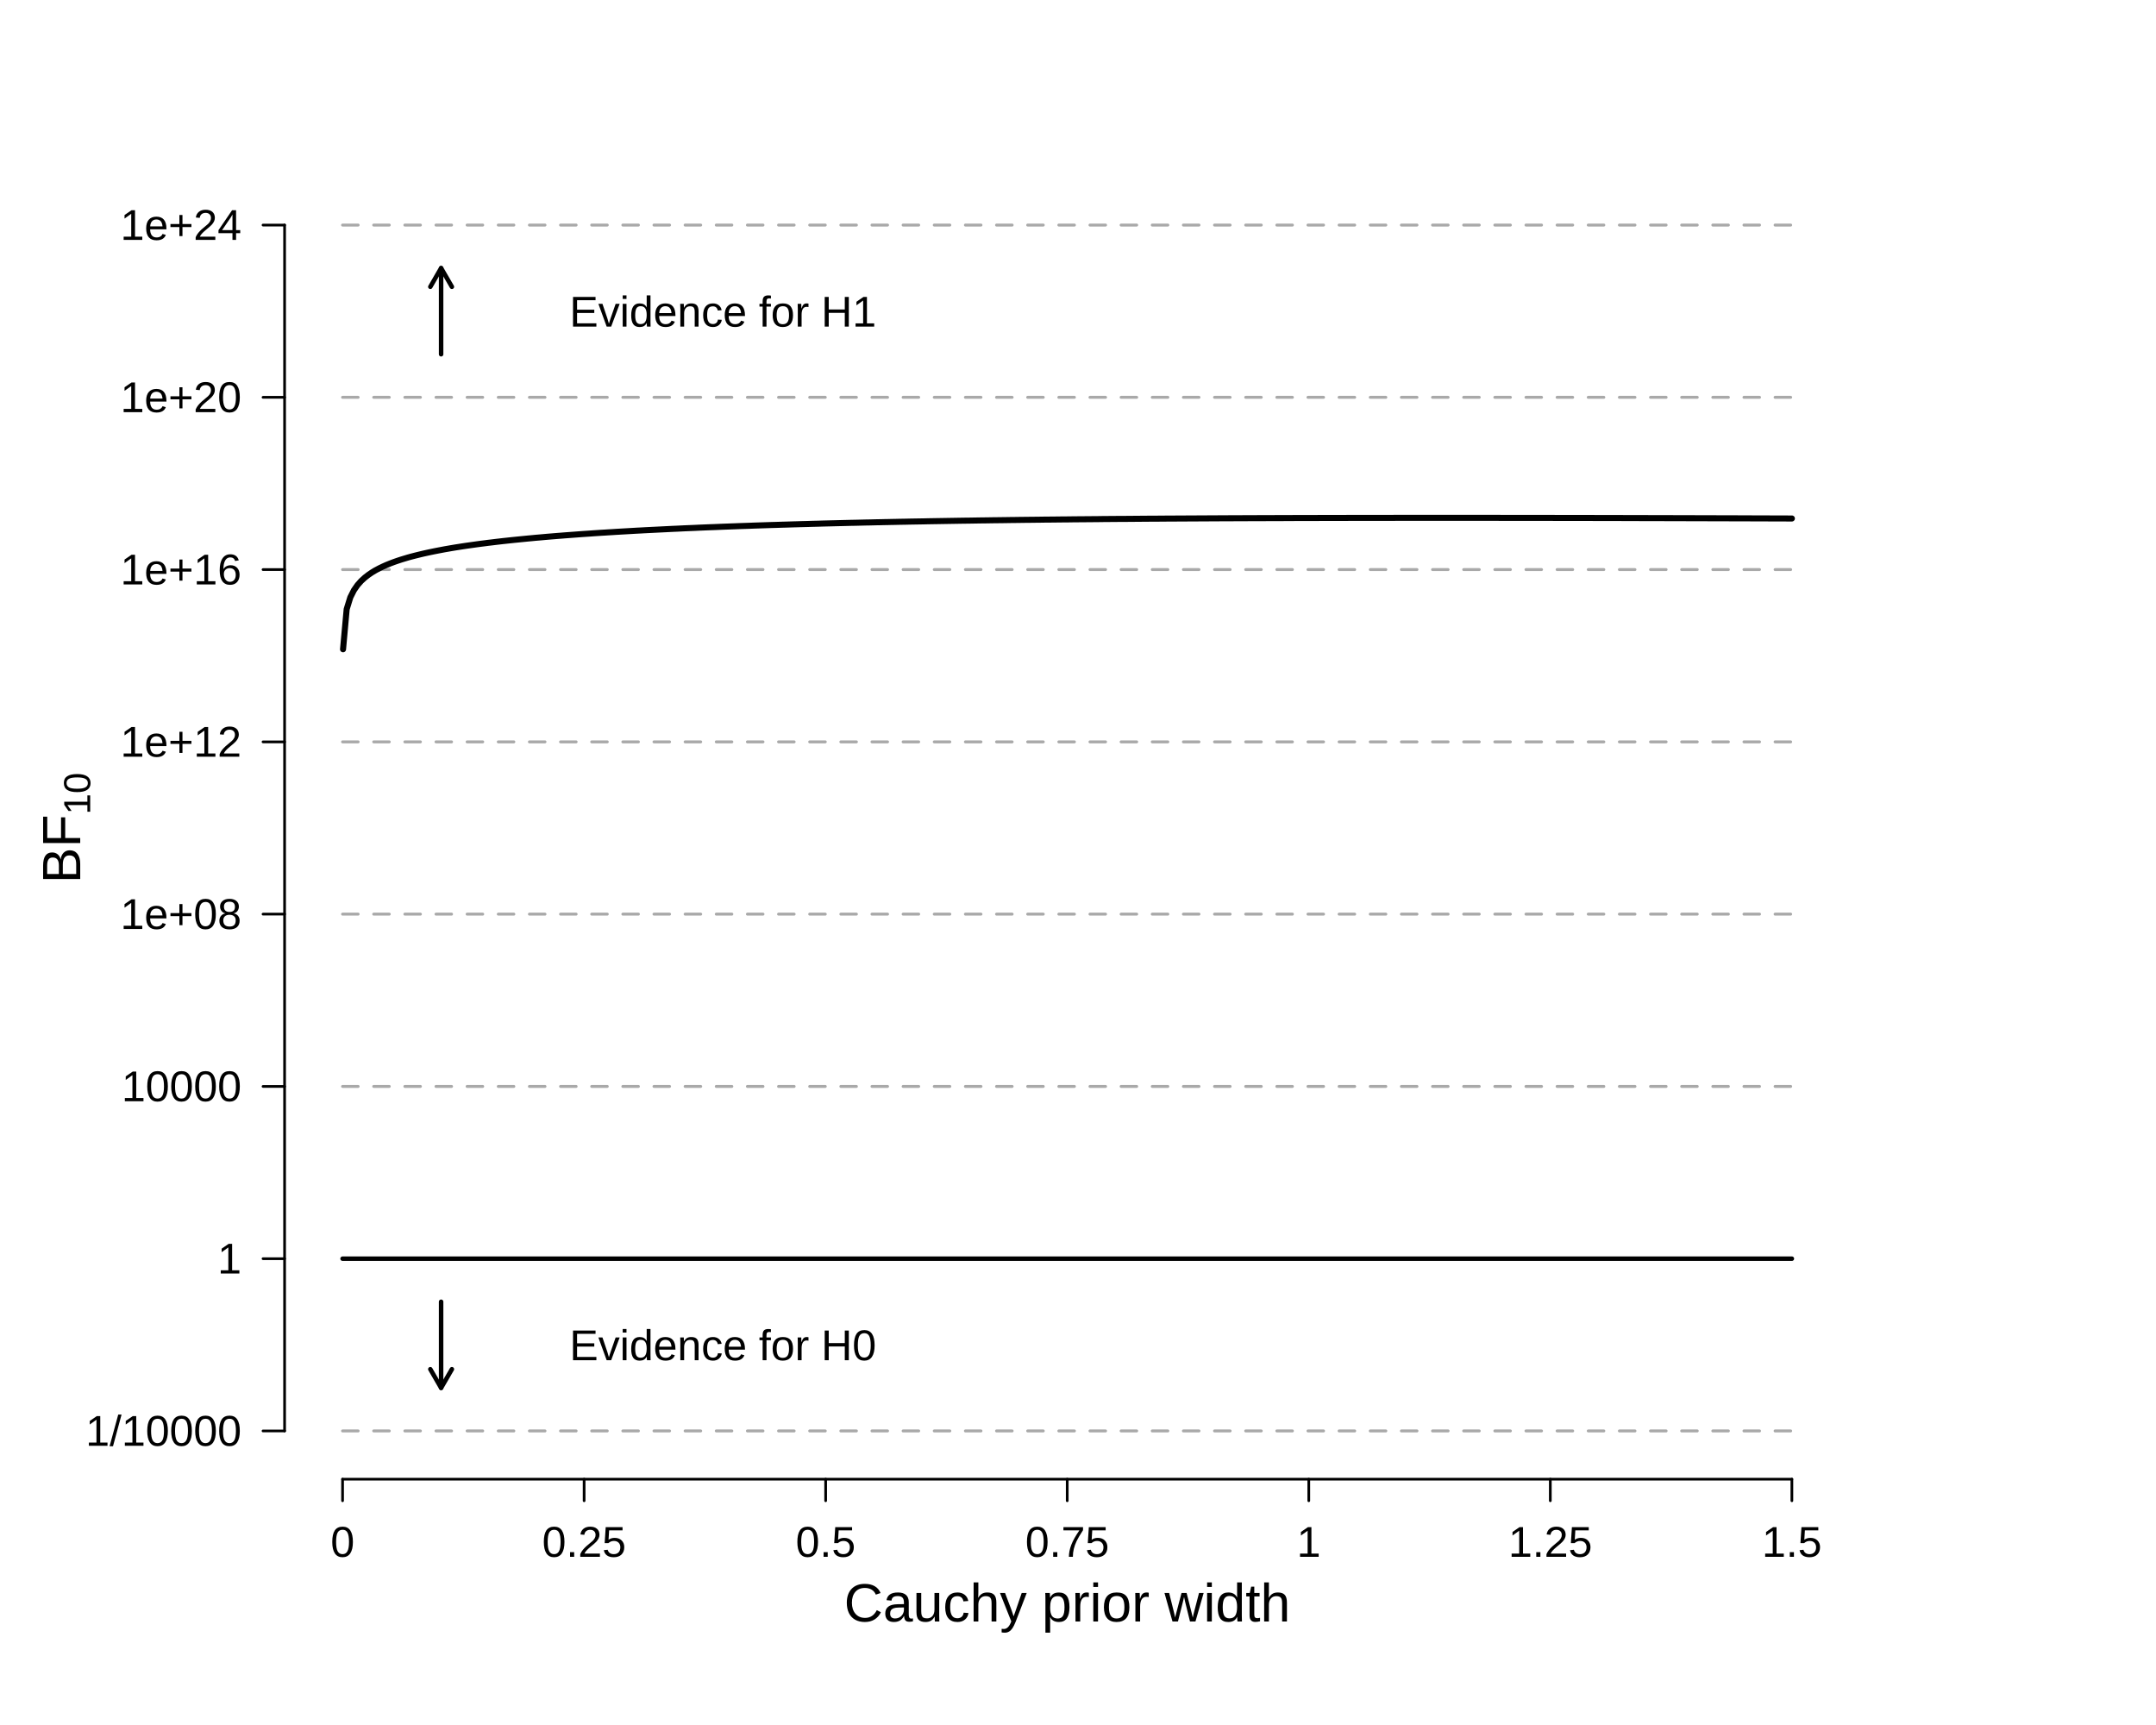
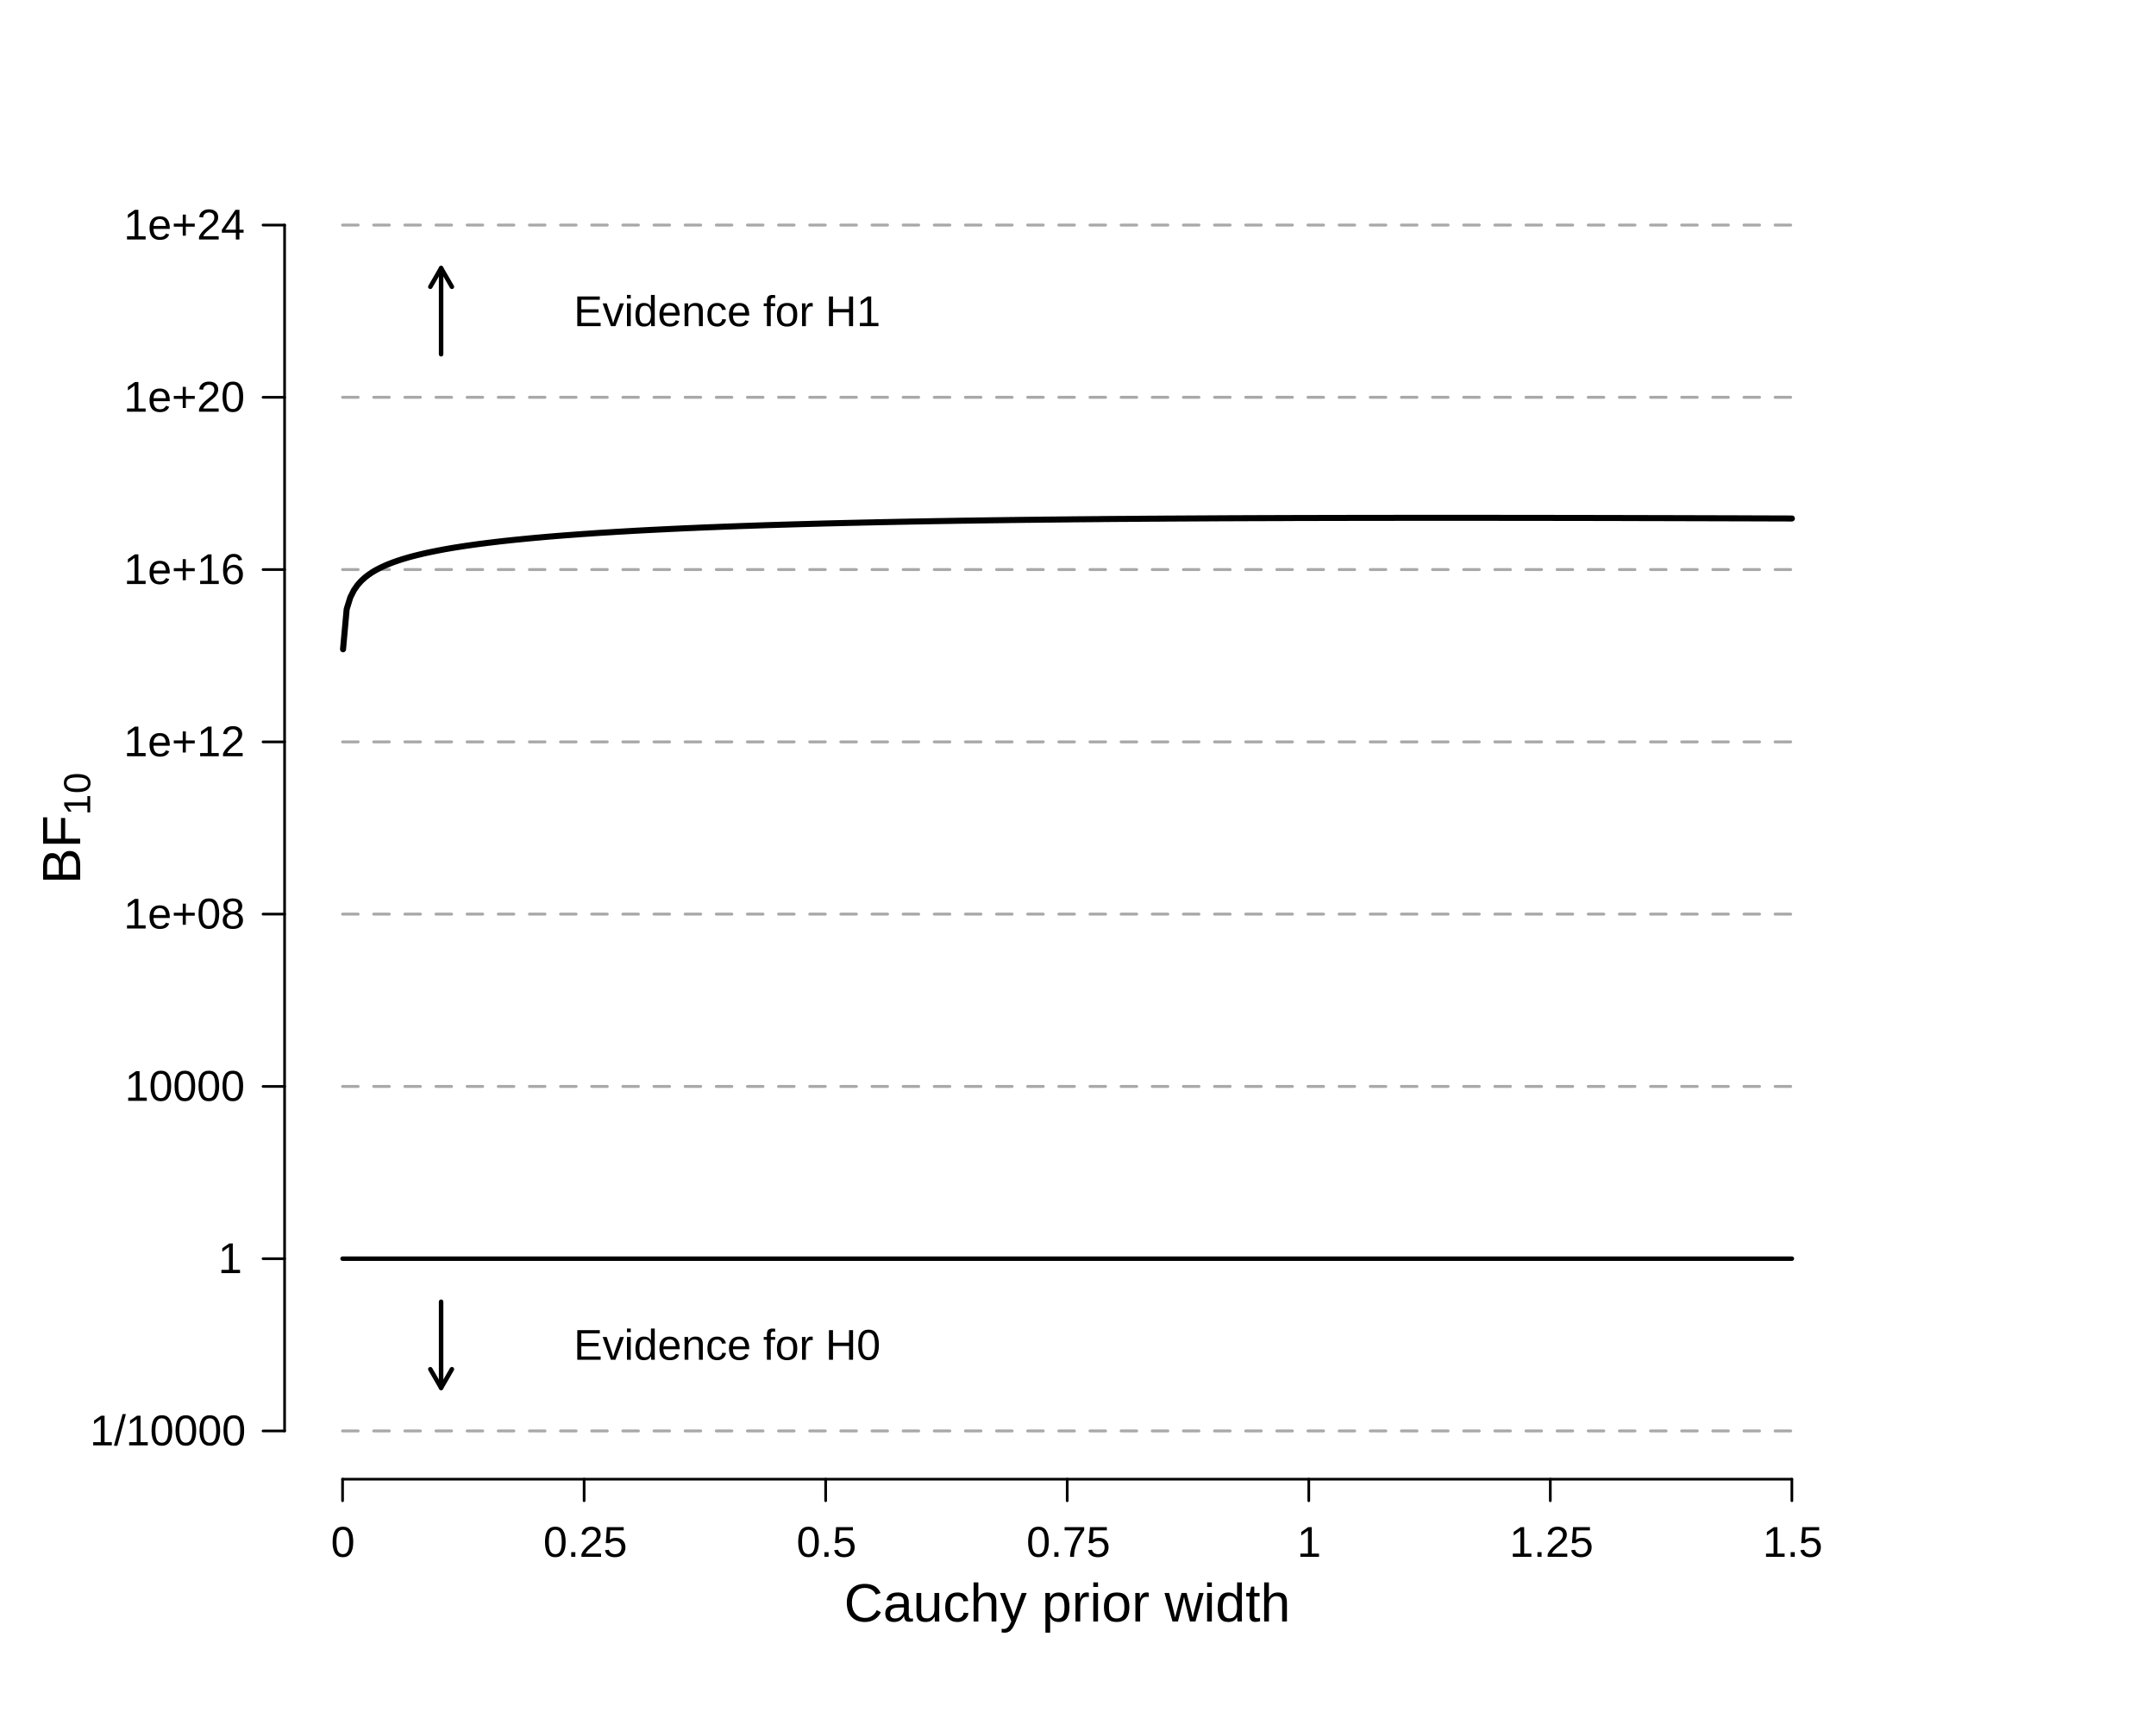
<svg xmlns="http://www.w3.org/2000/svg" viewBox="0 0 720.00 576.00">
  <defs>
    <style type="text/css">
    line, polyline, path, rect, circle {
      fill: none;
      stroke: #000000;
      stroke-linecap: round;
      stroke-linejoin: round;
      stroke-miterlimit: 10.00;
    }
  </style>
  </defs>
  <rect width="100%" height="100%" style="stroke: none; fill: #FFFFFF;" />
  <defs>
    <clipPath id="cpOTUuMDR8NjE3Ljc2fDQ5My45Mnw1OS4wNA==">
      <rect x="95.04" y="59.04" width="522.72" height="434.88" />
    </clipPath>
  </defs>
  <polyline points="114.40,477.81 598.40,477.81 " style="stroke-width: 0.98; stroke: #A9A9A9; stroke-dasharray: 5.20,5.20;" clip-path="url(#cpOTUuMDR8NjE3Ljc2fDQ5My45Mnw1OS4wNA==)" />
  <polyline points="114.40,420.29 598.40,420.29 " style="stroke-width: 0.98; stroke: #A9A9A9; stroke-dasharray: 5.20,5.20;" clip-path="url(#cpOTUuMDR8NjE3Ljc2fDQ5My45Mnw1OS4wNA==)" />
  <polyline points="114.40,362.77 598.40,362.77 " style="stroke-width: 0.98; stroke: #A9A9A9; stroke-dasharray: 5.20,5.20;" clip-path="url(#cpOTUuMDR8NjE3Ljc2fDQ5My45Mnw1OS4wNA==)" />
  <polyline points="114.40,305.24 598.40,305.24 " style="stroke-width: 0.98; stroke: #A9A9A9; stroke-dasharray: 5.20,5.20;" clip-path="url(#cpOTUuMDR8NjE3Ljc2fDQ5My45Mnw1OS4wNA==)" />
  <polyline points="114.40,247.72 598.40,247.72 " style="stroke-width: 0.98; stroke: #A9A9A9; stroke-dasharray: 5.20,5.20;" clip-path="url(#cpOTUuMDR8NjE3Ljc2fDQ5My45Mnw1OS4wNA==)" />
  <polyline points="114.40,190.19 598.40,190.19 " style="stroke-width: 0.98; stroke: #A9A9A9; stroke-dasharray: 5.20,5.20;" clip-path="url(#cpOTUuMDR8NjE3Ljc2fDQ5My45Mnw1OS4wNA==)" />
  <polyline points="114.40,132.67 598.40,132.67 " style="stroke-width: 0.98; stroke: #A9A9A9; stroke-dasharray: 5.20,5.20;" clip-path="url(#cpOTUuMDR8NjE3Ljc2fDQ5My45Mnw1OS4wNA==)" />
  <polyline points="114.40,75.15 598.40,75.15 " style="stroke-width: 0.98; stroke: #A9A9A9; stroke-dasharray: 5.20,5.20;" clip-path="url(#cpOTUuMDR8NjE3Ljc2fDQ5My45Mnw1OS4wNA==)" />
  <polyline points="114.40,420.29 598.40,420.29 " style="stroke-width: 1.50;" clip-path="url(#cpOTUuMDR8NjE3Ljc2fDQ5My45Mnw1OS4wNA==)" />
  <defs>
    <clipPath id="cpMHw3MjB8NTc2fDA=">
      <rect x="0.00" y="0.00" width="720.00" height="576.00" />
    </clipPath>
  </defs>
  <line x1="114.40" y1="493.92" x2="598.40" y2="493.92" style="stroke-width: 0.90;" clip-path="url(#cpMHw3MjB8NTc2fDA=)" />
  <line x1="114.40" y1="493.92" x2="114.40" y2="501.12" style="stroke-width: 0.90;" clip-path="url(#cpMHw3MjB8NTc2fDA=)" />
  <line x1="195.07" y1="493.92" x2="195.07" y2="501.12" style="stroke-width: 0.90;" clip-path="url(#cpMHw3MjB8NTc2fDA=)" />
  <line x1="275.73" y1="493.92" x2="275.73" y2="501.12" style="stroke-width: 0.90;" clip-path="url(#cpMHw3MjB8NTc2fDA=)" />
  <line x1="356.40" y1="493.92" x2="356.40" y2="501.12" style="stroke-width: 0.90;" clip-path="url(#cpMHw3MjB8NTc2fDA=)" />
  <line x1="437.07" y1="493.92" x2="437.07" y2="501.12" style="stroke-width: 0.90;" clip-path="url(#cpMHw3MjB8NTc2fDA=)" />
  <line x1="517.73" y1="493.92" x2="517.73" y2="501.12" style="stroke-width: 0.90;" clip-path="url(#cpMHw3MjB8NTc2fDA=)" />
  <line x1="598.40" y1="493.92" x2="598.40" y2="501.12" style="stroke-width: 0.90;" clip-path="url(#cpMHw3MjB8NTc2fDA=)" />
  <g clip-path="url(#cpMHw3MjB8NTc2fDA=)">
-     <text x="110.40" y="519.84" style="font-size: 14.40px; font-family: Liberation Sans;" textLength="8.01px" lengthAdjust="spacingAndGlyphs">0</text>
+     <text x="110.51" y="519.84" style="font-size: 14.40px; font-family: Liberation Sans;" textLength="7.79px" lengthAdjust="spacingAndGlyphs">0</text>
  </g>
  <g clip-path="url(#cpMHw3MjB8NTc2fDA=)">
-     <text x="181.05" y="519.84" style="font-size: 14.40px; font-family: Liberation Sans;" textLength="28.03px" lengthAdjust="spacingAndGlyphs">0.25</text>
+     <text x="181.44" y="519.84" style="font-size: 14.40px; font-family: Liberation Sans;" textLength="27.25px" lengthAdjust="spacingAndGlyphs">0.25</text>
  </g>
  <g clip-path="url(#cpMHw3MjB8NTc2fDA=)">
-     <text x="265.72" y="519.84" style="font-size: 14.40px; font-family: Liberation Sans;" textLength="20.02px" lengthAdjust="spacingAndGlyphs">0.5</text>
+     <text x="266.00" y="519.84" style="font-size: 14.40px; font-family: Liberation Sans;" textLength="19.46px" lengthAdjust="spacingAndGlyphs">0.5</text>
  </g>
  <g clip-path="url(#cpMHw3MjB8NTc2fDA=)">
-     <text x="342.39" y="519.84" style="font-size: 14.40px; font-family: Liberation Sans;" textLength="28.03px" lengthAdjust="spacingAndGlyphs">0.75</text>
+     <text x="342.78" y="519.84" style="font-size: 14.40px; font-family: Liberation Sans;" textLength="27.25px" lengthAdjust="spacingAndGlyphs">0.75</text>
  </g>
  <g clip-path="url(#cpMHw3MjB8NTc2fDA=)">
-     <text x="433.06" y="519.84" style="font-size: 14.40px; font-family: Liberation Sans;" textLength="8.01px" lengthAdjust="spacingAndGlyphs">1</text>
+     <text x="433.17" y="519.84" style="font-size: 14.40px; font-family: Liberation Sans;" textLength="7.79px" lengthAdjust="spacingAndGlyphs">1</text>
  </g>
  <g clip-path="url(#cpMHw3MjB8NTc2fDA=)">
-     <text x="503.72" y="519.84" style="font-size: 14.40px; font-family: Liberation Sans;" textLength="28.03px" lengthAdjust="spacingAndGlyphs">1.25</text>
+     <text x="504.11" y="519.84" style="font-size: 14.40px; font-family: Liberation Sans;" textLength="27.25px" lengthAdjust="spacingAndGlyphs">1.25</text>
  </g>
  <g clip-path="url(#cpMHw3MjB8NTc2fDA=)">
-     <text x="588.39" y="519.84" style="font-size: 14.40px; font-family: Liberation Sans;" textLength="20.02px" lengthAdjust="spacingAndGlyphs">1.5</text>
+     <text x="588.67" y="519.84" style="font-size: 14.40px; font-family: Liberation Sans;" textLength="19.46px" lengthAdjust="spacingAndGlyphs">1.5</text>
  </g>
  <line x1="95.04" y1="477.81" x2="95.04" y2="75.15" style="stroke-width: 0.90;" clip-path="url(#cpMHw3MjB8NTc2fDA=)" />
  <line x1="95.04" y1="477.81" x2="87.84" y2="477.81" style="stroke-width: 0.90;" clip-path="url(#cpMHw3MjB8NTc2fDA=)" />
  <line x1="95.04" y1="420.29" x2="87.84" y2="420.29" style="stroke-width: 0.90;" clip-path="url(#cpMHw3MjB8NTc2fDA=)" />
  <line x1="95.04" y1="362.77" x2="87.84" y2="362.77" style="stroke-width: 0.90;" clip-path="url(#cpMHw3MjB8NTc2fDA=)" />
  <line x1="95.04" y1="305.24" x2="87.84" y2="305.24" style="stroke-width: 0.90;" clip-path="url(#cpMHw3MjB8NTc2fDA=)" />
  <line x1="95.04" y1="247.72" x2="87.84" y2="247.72" style="stroke-width: 0.90;" clip-path="url(#cpMHw3MjB8NTc2fDA=)" />
  <line x1="95.04" y1="190.19" x2="87.84" y2="190.19" style="stroke-width: 0.90;" clip-path="url(#cpMHw3MjB8NTc2fDA=)" />
  <line x1="95.04" y1="132.67" x2="87.84" y2="132.67" style="stroke-width: 0.90;" clip-path="url(#cpMHw3MjB8NTc2fDA=)" />
  <line x1="95.04" y1="75.15" x2="87.84" y2="75.15" style="stroke-width: 0.90;" clip-path="url(#cpMHw3MjB8NTc2fDA=)" />
  <g clip-path="url(#cpMHw3MjB8NTc2fDA=)">
-     <text x="28.59" y="482.77" style="font-size: 14.40px; font-family: Liberation Sans;" textLength="52.05px" lengthAdjust="spacingAndGlyphs">1/10000</text>
+     <text x="30.03" y="482.63" style="font-size: 14.40px; font-family: Liberation Sans;" textLength="50.61px" lengthAdjust="spacingAndGlyphs">1/10000</text>
  </g>
  <g clip-path="url(#cpMHw3MjB8NTc2fDA=)">
-     <text x="72.63" y="425.24" style="font-size: 14.40px; font-family: Liberation Sans;" textLength="8.01px" lengthAdjust="spacingAndGlyphs">1</text>
+     <text x="72.85" y="425.10" style="font-size: 14.40px; font-family: Liberation Sans;" textLength="7.79px" lengthAdjust="spacingAndGlyphs">1</text>
  </g>
  <g clip-path="url(#cpMHw3MjB8NTc2fDA=)">
-     <text x="40.60" y="367.72" style="font-size: 14.40px; font-family: Liberation Sans;" textLength="40.04px" lengthAdjust="spacingAndGlyphs">10000</text>
+     <text x="41.71" y="367.58" style="font-size: 14.40px; font-family: Liberation Sans;" textLength="38.93px" lengthAdjust="spacingAndGlyphs">10000</text>
  </g>
  <g clip-path="url(#cpMHw3MjB8NTc2fDA=)">
-     <text x="40.20" y="310.20" style="font-size: 14.40px; font-family: Liberation Sans;" textLength="40.44px" lengthAdjust="spacingAndGlyphs">1e+08</text>
+     <text x="41.32" y="310.05" style="font-size: 14.40px; font-family: Liberation Sans;" textLength="39.32px" lengthAdjust="spacingAndGlyphs">1e+08</text>
  </g>
  <g clip-path="url(#cpMHw3MjB8NTc2fDA=)">
-     <text x="40.20" y="252.67" style="font-size: 14.40px; font-family: Liberation Sans;" textLength="40.44px" lengthAdjust="spacingAndGlyphs">1e+12</text>
+     <text x="41.32" y="252.53" style="font-size: 14.40px; font-family: Liberation Sans;" textLength="39.32px" lengthAdjust="spacingAndGlyphs">1e+12</text>
  </g>
  <g clip-path="url(#cpMHw3MjB8NTc2fDA=)">
-     <text x="40.20" y="195.15" style="font-size: 14.40px; font-family: Liberation Sans;" textLength="40.44px" lengthAdjust="spacingAndGlyphs">1e+16</text>
+     <text x="41.32" y="195.01" style="font-size: 14.40px; font-family: Liberation Sans;" textLength="39.32px" lengthAdjust="spacingAndGlyphs">1e+16</text>
  </g>
  <g clip-path="url(#cpMHw3MjB8NTc2fDA=)">
-     <text x="40.20" y="137.62" style="font-size: 14.40px; font-family: Liberation Sans;" textLength="40.44px" lengthAdjust="spacingAndGlyphs">1e+20</text>
+     <text x="41.32" y="137.48" style="font-size: 14.40px; font-family: Liberation Sans;" textLength="39.32px" lengthAdjust="spacingAndGlyphs">1e+20</text>
  </g>
  <g clip-path="url(#cpMHw3MjB8NTc2fDA=)">
-     <text x="40.20" y="80.10" style="font-size: 14.40px; font-family: Liberation Sans;" textLength="40.44px" lengthAdjust="spacingAndGlyphs">1e+24</text>
+     <text x="41.32" y="79.96" style="font-size: 14.40px; font-family: Liberation Sans;" textLength="39.32px" lengthAdjust="spacingAndGlyphs">1e+24</text>
  </g>
  <g clip-path="url(#cpMHw3MjB8NTc2fDA=)">
-     <text transform="translate(26.79,294.99) rotate(-90)" style="font-size: 18.00px; font-family: Liberation Sans;" textLength="12.01px" lengthAdjust="spacingAndGlyphs">B</text>
+     <text transform="translate(26.78,295.21) rotate(-90)" style="font-size: 18.00px; font-family: Liberation Sans;" textLength="12.01px" lengthAdjust="spacingAndGlyphs">B</text>
  </g>
  <g clip-path="url(#cpMHw3MjB8NTc2fDA=)">
-     <text transform="translate(26.79,282.98) rotate(-90)" style="font-size: 18.00px; font-family: Liberation Sans;" textLength="11.00px" lengthAdjust="spacingAndGlyphs">F</text>
+     <text transform="translate(26.78,283.20) rotate(-90)" style="font-size: 18.00px; font-family: Liberation Sans;" textLength="11.00px" lengthAdjust="spacingAndGlyphs">F</text>
  </g>
  <g clip-path="url(#cpMHw3MjB8NTc2fDA=)">
-     <text transform="translate(30.12,271.99) rotate(-90)" style="font-size: 12.60px; font-family: Liberation Sans;" textLength="7.01px" lengthAdjust="spacingAndGlyphs">1</text>
+     <text transform="translate(30.12,272.21) rotate(-90)" style="font-size: 12.60px; font-family: Liberation Sans;" textLength="7.23px" lengthAdjust="spacingAndGlyphs">1</text>
  </g>
  <g clip-path="url(#cpMHw3MjB8NTc2fDA=)">
-     <text transform="translate(30.12,264.98) rotate(-90)" style="font-size: 12.60px; font-family: Liberation Sans;" textLength="7.01px" lengthAdjust="spacingAndGlyphs">0</text>
+     <text transform="translate(30.12,264.98) rotate(-90)" style="font-size: 12.60px; font-family: Liberation Sans;" textLength="7.23px" lengthAdjust="spacingAndGlyphs">0</text>
  </g>
  <g clip-path="url(#cpMHw3MjB8NTc2fDA=)">
    <text x="281.87" y="541.44" style="font-size: 18.00px; font-family: Liberation Sans;" textLength="149.06px" lengthAdjust="spacingAndGlyphs">Cauchy prior width</text>
  </g>
  <line x1="147.31" y1="118.29" x2="147.31" y2="89.53" style="stroke-width: 1.50;" clip-path="url(#cpMHw3MjB8NTc2fDA=)" />
  <polyline points="150.91,95.76 147.31,89.53 143.71,95.76 " style="stroke-width: 1.50;" clip-path="url(#cpMHw3MjB8NTc2fDA=)" />
  <g clip-path="url(#cpMHw3MjB8NTc2fDA=)">
-     <text x="190.18" y="109.06" style="font-size: 14.40px; font-family: Liberation Sans;" textLength="102.45px" lengthAdjust="spacingAndGlyphs">Evidence for H1</text>
+     <text x="191.60" y="108.91" style="font-size: 14.40px; font-family: Liberation Sans;" textLength="99.61px" lengthAdjust="spacingAndGlyphs">Evidence for H1</text>
  </g>
  <line x1="147.31" y1="434.67" x2="147.31" y2="463.43" style="stroke-width: 1.50;" clip-path="url(#cpMHw3MjB8NTc2fDA=)" />
  <polyline points="143.71,457.20 147.31,463.43 150.91,457.20 " style="stroke-width: 1.50;" clip-path="url(#cpMHw3MjB8NTc2fDA=)" />
  <g clip-path="url(#cpMHw3MjB8NTc2fDA=)">
-     <text x="190.18" y="454.20" style="font-size: 14.40px; font-family: Liberation Sans;" textLength="102.45px" lengthAdjust="spacingAndGlyphs">Evidence for H0</text>
+     <text x="191.60" y="454.05" style="font-size: 14.40px; font-family: Liberation Sans;" textLength="99.61px" lengthAdjust="spacingAndGlyphs">Evidence for H0</text>
  </g>
  <polyline points="114.56,216.80 115.77,203.42 116.99,199.47 118.20,197.07 119.41,195.34 120.62,193.98 121.84,192.87 123.05,191.93 124.26,191.11 125.47,190.39 126.69,189.74 127.90,189.16 129.11,188.62 130.33,188.13 131.54,187.67 132.75,187.25 133.96,186.85 135.18,186.48 136.39,186.12 137.60,185.79 138.81,185.48 140.03,185.18 141.24,184.89 142.45,184.62 143.66,184.36 144.88,184.11 146.09,183.87 147.30,183.64 148.51,183.41 149.73,183.20 150.94,182.99 152.15,182.79 153.37,182.60 154.58,182.41 155.79,182.23 157.00,182.06 158.22,181.89 159.43,181.72 160.64,181.56 161.85,181.41 163.07,181.25 164.28,181.11 165.49,180.96 166.70,180.82 167.92,180.68 169.13,180.55 170.34,180.42 171.55,180.29 172.77,180.17 173.98,180.05 175.19,179.93 176.41,179.81 177.62,179.70 178.83,179.58 180.04,179.48 181.26,179.37 182.47,179.26 183.68,179.16 184.89,179.06 186.11,178.96 187.32,178.87 188.53,178.77 189.74,178.68 190.96,178.59 192.17,178.50 193.38,178.41 194.59,178.32 195.81,178.24 197.02,178.16 198.23,178.07 199.45,177.99 200.66,177.91 201.87,177.84 203.08,177.76 204.30,177.69 205.51,177.61 206.72,177.54 207.93,177.47 209.15,177.40 210.36,177.33 211.57,177.26 212.78,177.19 214.00,177.13 215.21,177.06 216.42,177.00 217.63,176.94 218.85,176.88 220.06,176.82 221.27,176.76 222.49,176.70 223.70,176.64 224.91,176.58 226.12,176.53 227.34,176.47 228.55,176.41 229.76,176.36 230.97,176.31 232.19,176.26 233.40,176.20 234.61,176.15 235.82,176.10 237.04,176.05 238.25,176.01 239.46,175.96 240.67,175.91 241.89,175.86 243.10,175.82 244.31,175.77 245.53,175.73 246.74,175.68 247.95,175.64 249.16,175.60 250.38,175.56 251.59,175.51 252.80,175.47 254.01,175.43 255.23,175.39 256.44,175.35 257.65,175.31 258.86,175.28 260.08,175.24 261.29,175.20 262.50,175.17 263.71,175.13 264.93,175.09 266.14,175.06 267.35,175.02 268.57,174.99 269.78,174.96 270.99,174.92 272.20,174.89 273.42,174.86 274.63,174.82 275.84,174.79 277.05,174.76 278.27,174.73 279.48,174.70 280.69,174.67 281.90,174.64 283.12,174.61 284.33,174.58 285.54,174.56 286.75,174.53 287.97,174.50 289.18,174.47 290.39,174.45 291.61,174.42 292.82,174.39 294.03,174.37 295.24,174.34 296.46,174.32 297.67,174.29 298.88,174.27 300.09,174.24 301.31,174.22 302.52,174.20 303.73,174.17 304.94,174.15 306.16,174.13 307.37,174.11 308.58,174.09 309.79,174.06 311.01,174.04 312.22,174.02 313.43,174.00 314.64,173.98 315.86,173.96 317.07,173.94 318.28,173.92 319.50,173.90 320.71,173.88 321.92,173.86 323.13,173.85 324.35,173.83 325.56,173.81 326.77,173.79 327.98,173.77 329.20,173.76 330.41,173.74 331.62,173.72 332.83,173.71 334.05,173.69 335.26,173.68 336.47,173.66 337.68,173.64 338.90,173.63 340.11,173.61 341.32,173.60 342.54,173.58 343.75,173.57 344.96,173.56 346.17,173.54 347.39,173.53 348.60,173.51 349.81,173.50 351.02,173.49 352.24,173.48 353.45,173.46 354.66,173.45 355.87,173.44 357.09,173.43 358.30,173.41 359.51,173.40 360.72,173.39 361.94,173.38 363.15,173.37 364.36,173.36 365.58,173.35 366.79,173.34 368.00,173.32 369.21,173.31 370.43,173.30 371.64,173.29 372.85,173.28 374.06,173.27 375.28,173.27 376.49,173.26 377.70,173.25 378.91,173.24 380.13,173.23 381.34,173.22 382.55,173.21 383.76,173.20 384.98,173.19 386.19,173.19 387.40,173.18 388.62,173.17 389.83,173.16 391.04,173.16 392.25,173.15 393.47,173.14 394.68,173.13 395.89,173.13 397.10,173.12 398.32,173.11 399.53,173.11 400.74,173.10 401.95,173.09 403.17,173.09 404.38,173.08 405.59,173.08 406.80,173.07 408.02,173.06 409.23,173.06 410.44,173.05 411.66,173.05 412.87,173.04 414.08,173.04 415.29,173.03 416.51,173.03 417.72,173.02 418.93,173.02 420.14,173.01 421.36,173.01 422.57,173.01 423.78,173.00 424.99,173.00 426.21,172.99 427.42,172.99 428.63,172.99 429.84,172.98 431.06,172.98 432.27,172.97 433.48,172.97 434.70,172.97 435.91,172.96 437.12,172.96 438.33,172.96 439.55,172.96 440.76,172.95 441.97,172.95 443.18,172.95 444.40,172.95 445.61,172.94 446.82,172.94 448.03,172.94 449.25,172.94 450.46,172.93 451.67,172.93 452.88,172.93 454.10,172.93 455.31,172.93 456.52,172.92 457.74,172.92 458.95,172.92 460.16,172.92 461.37,172.92 462.59,172.92 463.80,172.92 465.01,172.92 466.22,172.91 467.44,172.91 468.65,172.91 469.86,172.91 471.07,172.91 472.29,172.91 473.50,172.91 474.71,172.91 475.92,172.91 477.14,172.91 478.35,172.91 479.56,172.91 480.78,172.91 481.99,172.91 483.20,172.91 484.41,172.91 485.63,172.91 486.84,172.91 488.05,172.91 489.26,172.91 490.48,172.91 491.69,172.91 492.90,172.91 494.11,172.91 495.33,172.91 496.54,172.91 497.75,172.91 498.96,172.91 500.18,172.91 501.39,172.92 502.60,172.92 503.81,172.92 505.03,172.92 506.24,172.92 507.45,172.92 508.67,172.92 509.88,172.92 511.09,172.92 512.30,172.93 513.52,172.93 514.73,172.93 515.94,172.93 517.15,172.93 518.37,172.93 519.58,172.94 520.79,172.94 522.00,172.94 523.22,172.94 524.43,172.94 525.64,172.94 526.85,172.95 528.07,172.95 529.28,172.95 530.49,172.95 531.71,172.95 532.92,172.96 534.13,172.96 535.34,172.96 536.56,172.96 537.77,172.97 538.98,172.97 540.19,172.97 541.41,172.97 542.62,172.98 543.83,172.98 545.04,172.98 546.26,172.98 547.47,172.99 548.68,172.99 549.89,172.99 551.11,173.00 552.32,173.00 553.53,173.00 554.75,173.00 555.96,173.01 557.17,173.01 558.38,173.01 559.60,173.02 560.81,173.02 562.02,173.02 563.23,173.03 564.45,173.03 565.66,173.03 566.87,173.04 568.08,173.04 569.30,173.04 570.51,173.05 571.72,173.05 572.93,173.05 574.15,173.06 575.36,173.06 576.57,173.06 577.79,173.07 579.00,173.07 580.21,173.07 581.42,173.08 582.64,173.08 583.85,173.08 585.06,173.09 586.27,173.09 587.49,173.10 588.70,173.10 589.91,173.10 591.12,173.11 592.34,173.11 593.55,173.12 594.76,173.12 595.97,173.12 597.19,173.13 598.40,173.13 " style="stroke-width: 2.02;" clip-path="url(#cpMHw3MjB8NTc2fDA=)" />
</svg>
